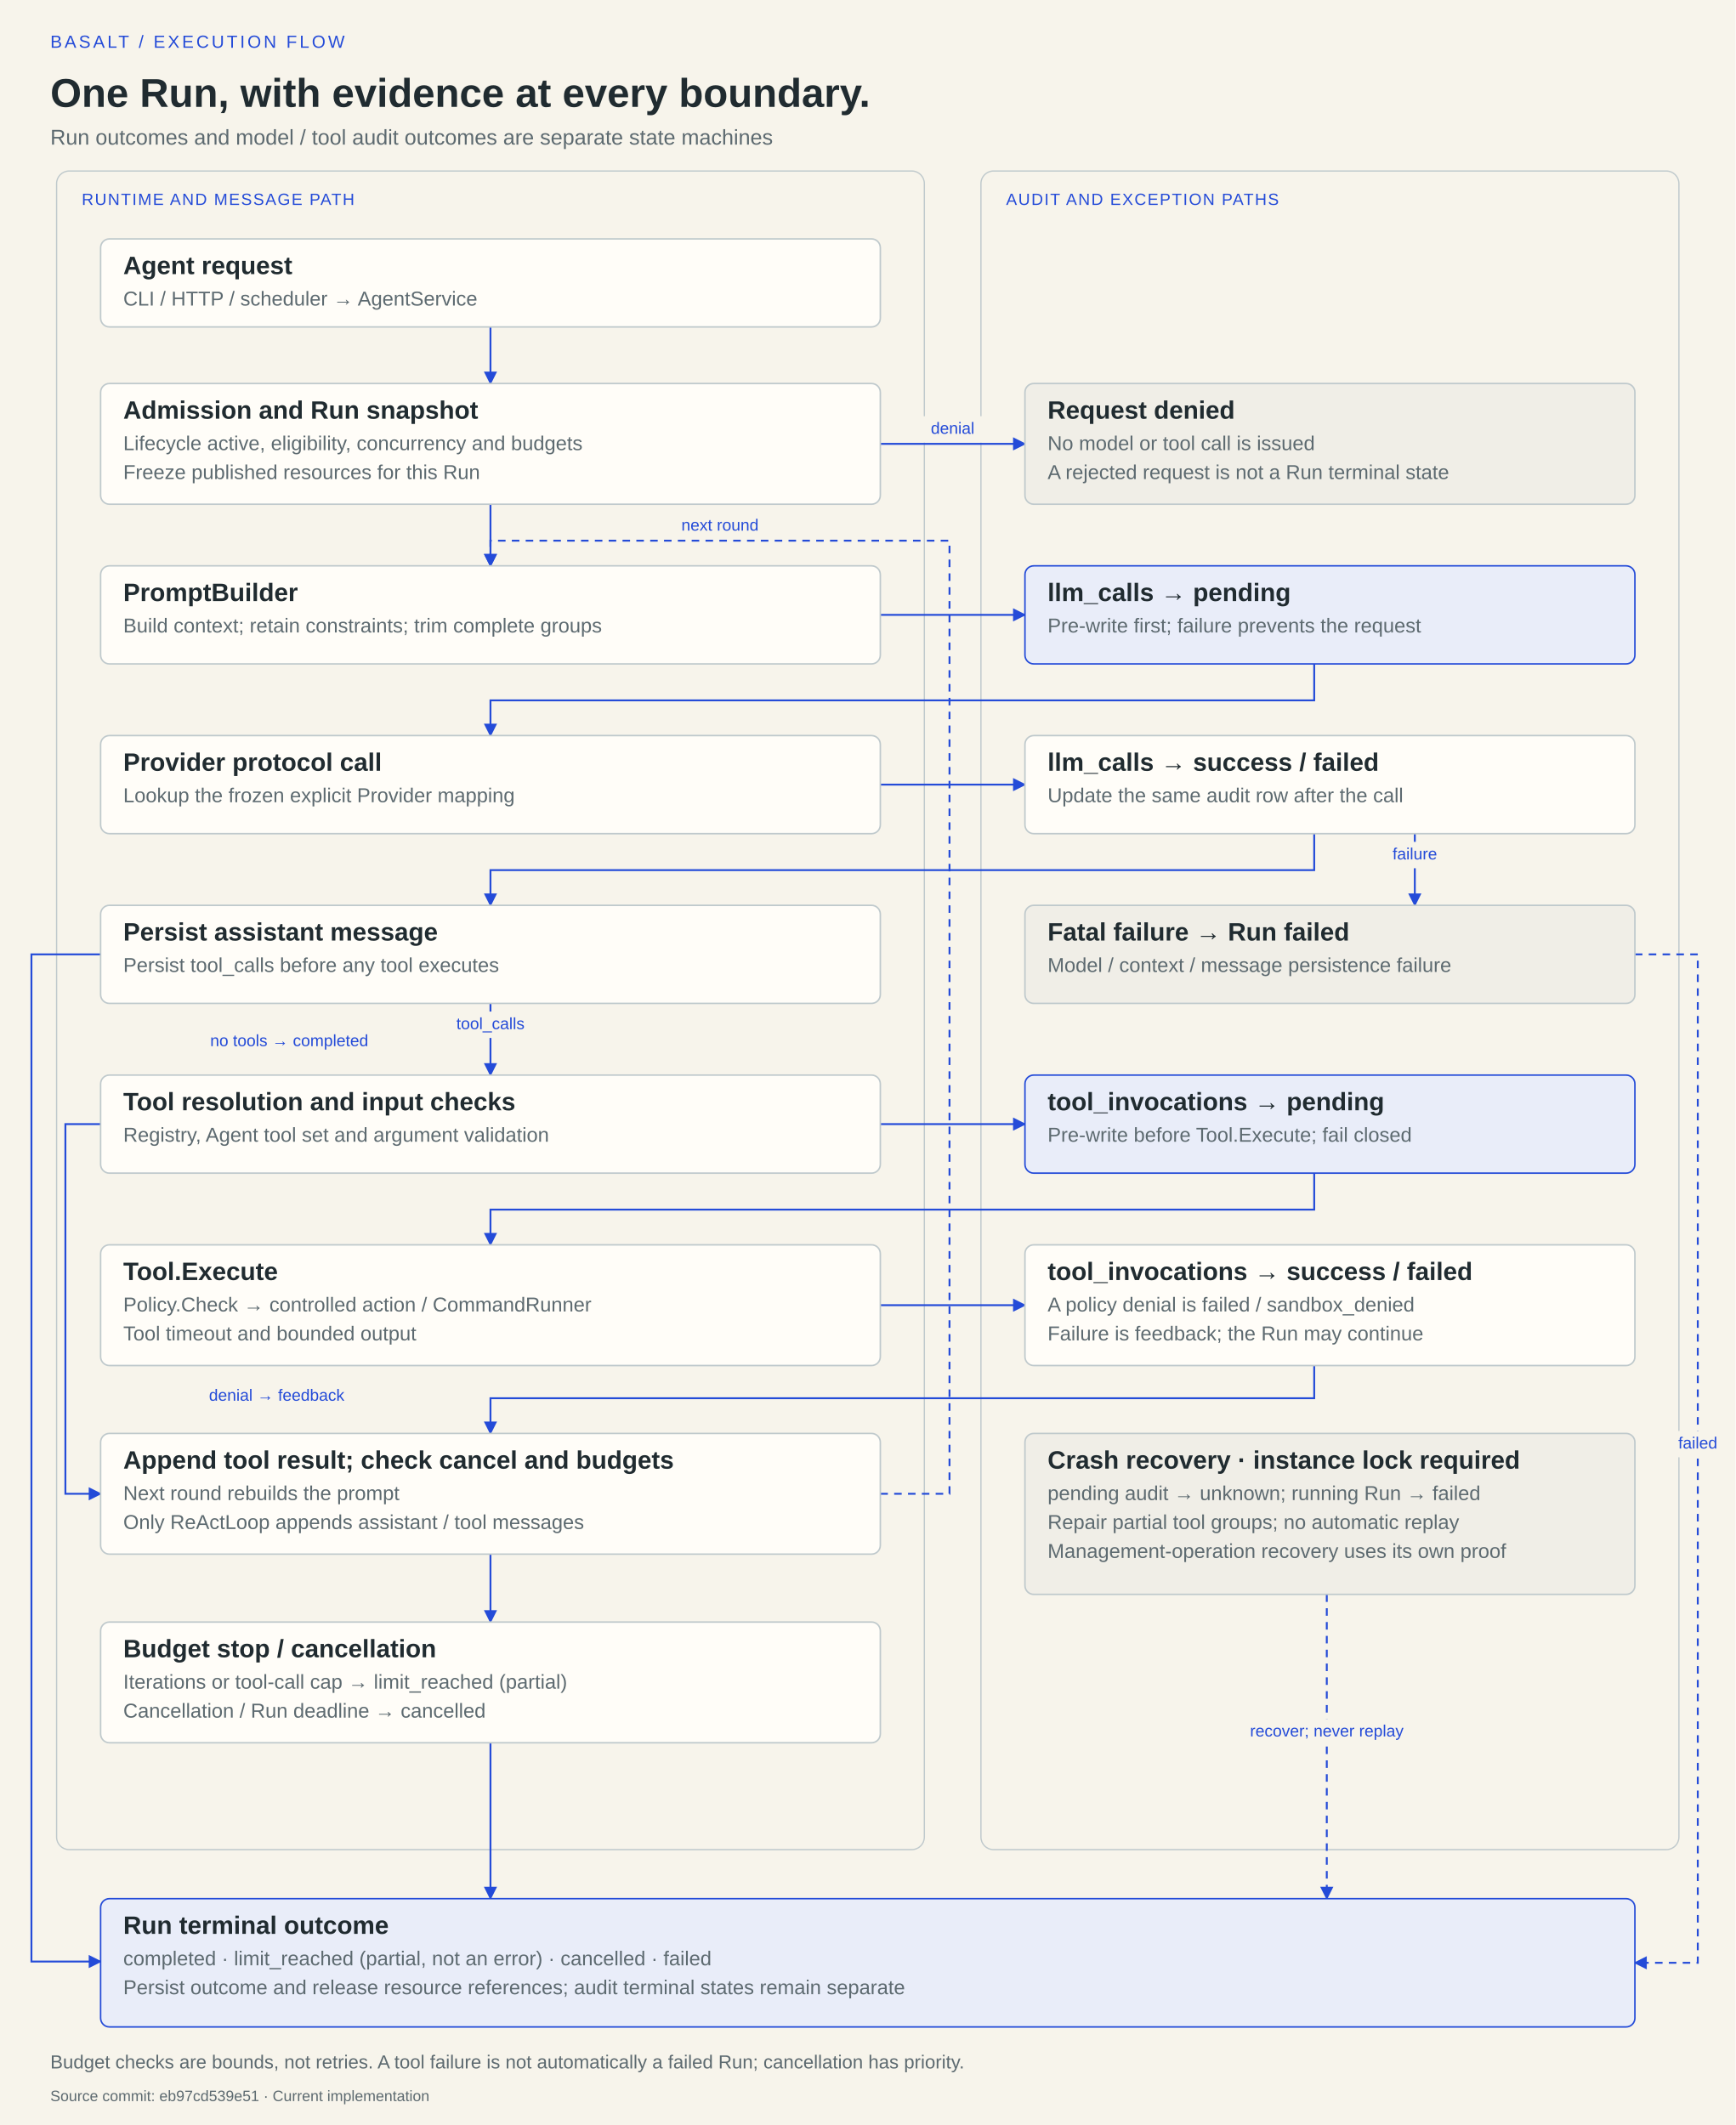
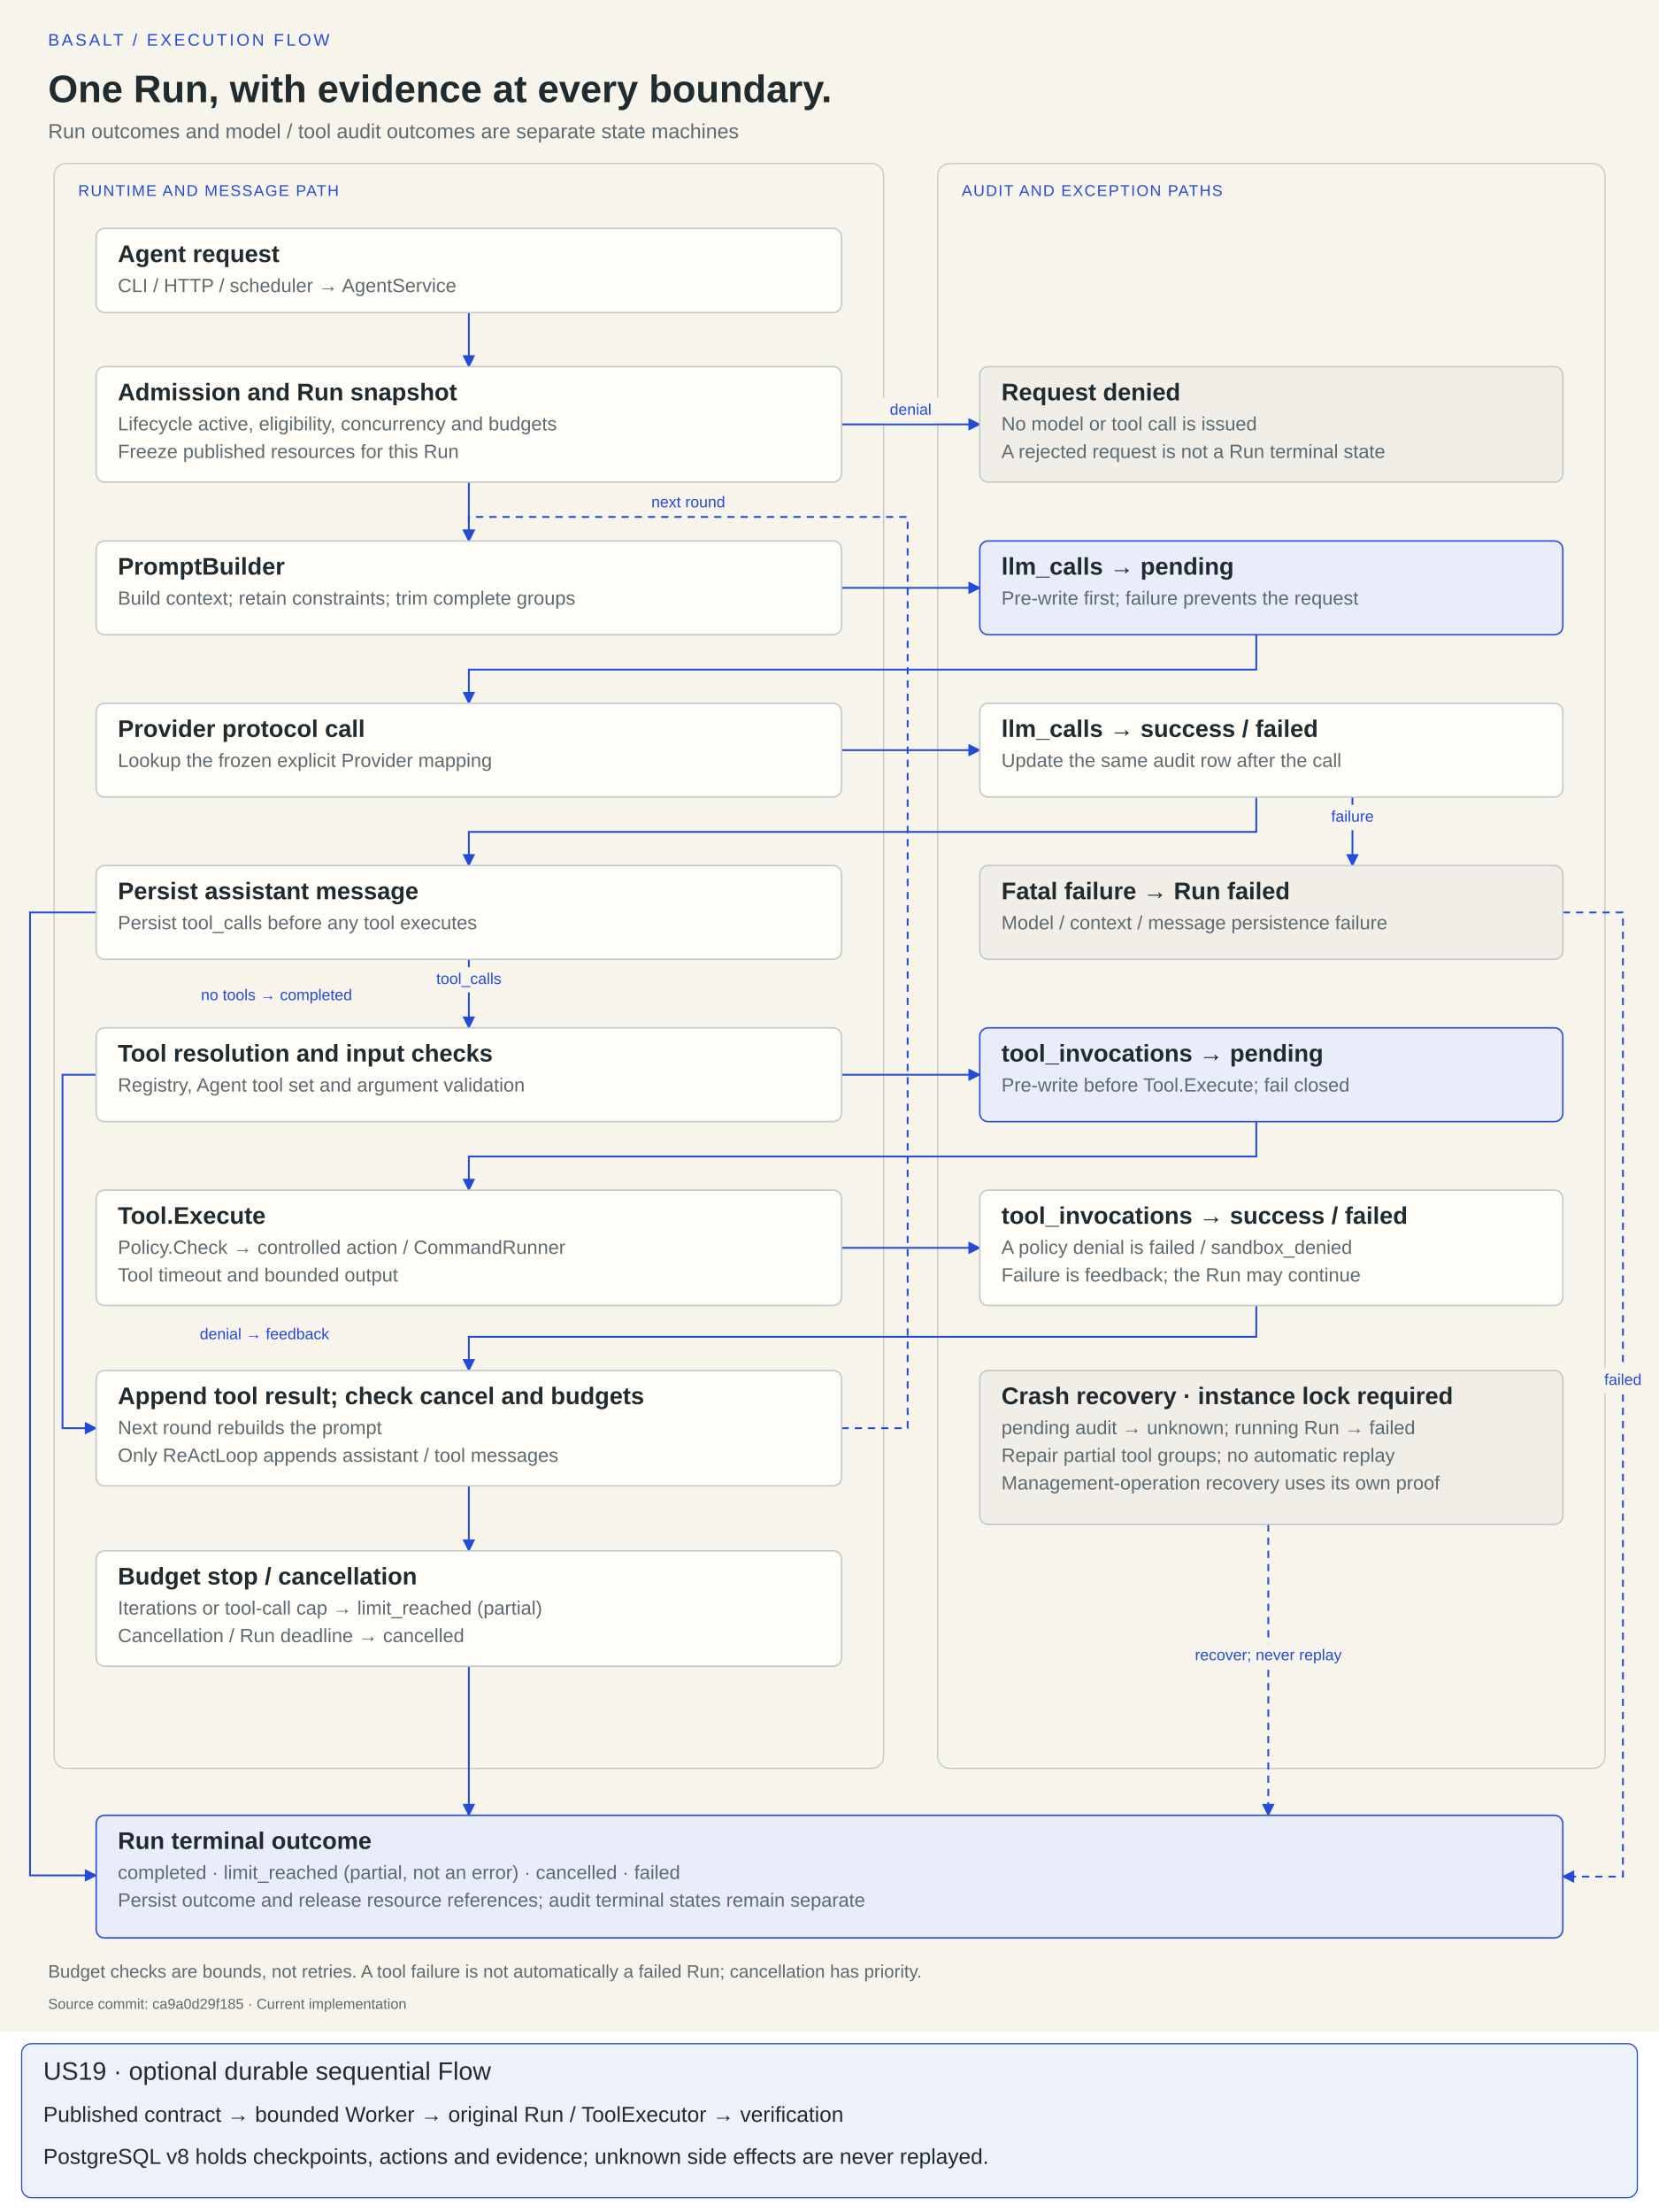
- <svg xmlns="http://www.w3.org/2000/svg" width="1380" height="1690" viewBox="0 0 1380 1690" role="img" aria-labelledby="diagram-title diagram-desc" data-diagram-id="execution-flow" data-source-commit="eb97cd539e51e2b3db15afcfcc1dfa295eaebe77">
+ <svg xmlns="http://www.w3.org/2000/svg" width="1380" height="1840" viewBox="0 0 1380 1840" role="img" aria-labelledby="diagram-title diagram-desc" data-diagram-id="execution-flow" data-source-commit="ca9a0d29f185a548b14b595e6068c52df1c3cdf4" data-working-tree-feature="US19">
  <defs>
    <marker id="arrow" viewBox="0 0 10 10" refX="9" refY="5" markerWidth="7" markerHeight="7" orient="auto-start-reverse">
      <path d="M0 0 L10 5 L0 10 Z" fill="#244bd8" />
    </marker>
  </defs>
  <rect width="1380" height="1690" fill="#f7f4eb" />
  <g font-family="Arial, Microsoft YaHei, sans-serif" fill="#202b30">
    <text x="40" y="38" font-size="14" letter-spacing="2" fill="#244bd8">BASALT / EXECUTION FLOW</text>
    <text x="40" y="85" font-size="32" font-weight="600">One Run, with evidence at every boundary.</text>
    <text x="40" y="115" font-size="17" fill="#5d6a70">Run outcomes and model / tool audit outcomes are separate state machines</text>
    <rect x="45" y="136" width="690" height="1335" rx="10" fill="none" stroke="#bfc9cc" />
    <rect x="780" y="136" width="555" height="1335" rx="10" fill="none" stroke="#bfc9cc" />
    <path d="M390,260 L390,305" fill="none" stroke="#244bd8" stroke-width="1.5" marker-end="url(#arrow)" />
    <path d="M700,353 L815,353" fill="none" stroke="#244bd8" stroke-width="1.5" marker-end="url(#arrow)" />
    <rect x="730" y="331" width="55" height="21" rx="3" fill="#f7f4eb" />
    <text x="757.5" y="345" text-anchor="middle" font-size="13" fill="#244bd8">denial</text>
    <path d="M390,401 L390,450" fill="none" stroke="#244bd8" stroke-width="1.5" marker-end="url(#arrow)" />
    <path d="M700,489 L815,489" fill="none" stroke="#244bd8" stroke-width="1.5" marker-end="url(#arrow)" />
    <path d="M1045,528 L1045,557 L390,557 L390,585" fill="none" stroke="#244bd8" stroke-width="1.5" marker-end="url(#arrow)" />
    <path d="M700,624 L815,624" fill="none" stroke="#244bd8" stroke-width="1.5" marker-end="url(#arrow)" />
    <path d="M1045,663 L1045,692 L390,692 L390,720" fill="none" stroke="#244bd8" stroke-width="1.5" marker-end="url(#arrow)" />
    <path d="M1125,663 L1125,720" fill="none" stroke="#244bd8" stroke-width="1.5" marker-end="url(#arrow)" />
    <rect x="1093.75" y="669.5" width="62.5" height="21" rx="3" fill="#f7f4eb" />
    <text x="1125" y="683.5" text-anchor="middle" font-size="13" fill="#244bd8">failure</text>
    <path d="M390,798 L390,855" fill="none" stroke="#244bd8" stroke-width="1.5" marker-end="url(#arrow)" />
    <rect x="347.5" y="804.5" width="85" height="21" rx="3" fill="#f7f4eb" />
    <text x="390" y="818.5" text-anchor="middle" font-size="13" fill="#244bd8">tool_calls</text>
    <path d="M80,759 L25,759 L25,1560 L80,1560" fill="none" stroke="#244bd8" stroke-width="1.5" marker-end="url(#arrow)" />
    <rect x="150" y="818" width="160" height="21" rx="3" fill="#f7f4eb" />
    <text x="230" y="832" text-anchor="middle" font-size="13" fill="#244bd8">no tools → completed</text>
    <path d="M700,894 L815,894" fill="none" stroke="#244bd8" stroke-width="1.5" marker-end="url(#arrow)" />
    <path d="M1045,933 L1045,962 L390,962 L390,990" fill="none" stroke="#244bd8" stroke-width="1.5" marker-end="url(#arrow)" />
    <path d="M700,1038 L815,1038" fill="none" stroke="#244bd8" stroke-width="1.5" marker-end="url(#arrow)" />
    <path d="M1045,1086 L1045,1112 L390,1112 L390,1140" fill="none" stroke="#244bd8" stroke-width="1.5" marker-end="url(#arrow)" />
    <path d="M80,894 L52,894 L52,1188 L80,1188" fill="none" stroke="#244bd8" stroke-width="1.5" marker-end="url(#arrow)" />
    <rect x="151.25" y="1100" width="137.5" height="21" rx="3" fill="#f7f4eb" />
    <text x="220" y="1114" text-anchor="middle" font-size="13" fill="#244bd8">denial → feedback</text>
    <path d="M700,1188 L755,1188 L755,430 L390,430 L390,450" fill="none" stroke="#244bd8" stroke-width="1.5" stroke-dasharray="6 5" marker-end="url(#arrow)" />
    <rect x="530" y="408" width="85" height="21" rx="3" fill="#f7f4eb" />
    <text x="572.5" y="422" text-anchor="middle" font-size="13" fill="#244bd8">next round</text>
    <path d="M390,1236 L390,1290" fill="none" stroke="#244bd8" stroke-width="1.5" marker-end="url(#arrow)" />
    <path d="M390,1386 L390,1510" fill="none" stroke="#244bd8" stroke-width="1.5" marker-end="url(#arrow)" />
    <path d="M1300,759 L1350,759 L1350,1561 L1300,1561" fill="none" stroke="#244bd8" stroke-width="1.5" stroke-dasharray="6 5" marker-end="url(#arrow)" />
    <rect x="1322.5" y="1138" width="55" height="21" rx="3" fill="#f7f4eb" />
    <text x="1350" y="1152" text-anchor="middle" font-size="13" fill="#244bd8">failed</text>
    <path d="M1055,1268 L1055,1510" fill="none" stroke="#244bd8" stroke-width="1.5" stroke-dasharray="6 5" marker-end="url(#arrow)" />
    <rect x="971.25" y="1367" width="167.5" height="21" rx="3" fill="#f7f4eb" />
    <text x="1055" y="1381" text-anchor="middle" font-size="13" fill="#244bd8">recover; never replay</text>
    <text x="65" y="163" font-size="13" letter-spacing="1" fill="#244bd8" stroke="#f7f4eb" stroke-width="5" paint-order="stroke">RUNTIME AND MESSAGE PATH</text>
    <text x="800" y="163" font-size="13" letter-spacing="1" fill="#244bd8" stroke="#f7f4eb" stroke-width="5" paint-order="stroke">AUDIT AND EXCEPTION PATHS</text>
    <g data-node-id="request">
      <rect x="80" y="190" width="620" height="70" rx="7" fill="#fffdf8" stroke="#bfc9cc" stroke-width="1.2" />
      <text x="98" y="218" font-size="20" font-weight="600">Agent request</text>
      <text x="98" y="243" font-size="16" fill="#5d6a70">CLI / HTTP / scheduler → AgentService</text>
    </g>
    <g data-node-id="admission">
      <rect x="80" y="305" width="620" height="96" rx="7" fill="#fffdf8" stroke="#bfc9cc" stroke-width="1.2" />
      <text x="98" y="333" font-size="20" font-weight="600">Admission and Run snapshot</text>
      <text x="98" y="358" font-size="16" fill="#5d6a70">Lifecycle active, eligibility, concurrency and budgets</text>
      <text x="98" y="381" font-size="16" fill="#5d6a70">Freeze published resources for this Run</text>
    </g>
    <g data-node-id="rejected">
      <rect x="815" y="305" width="485" height="96" rx="7" fill="#f0eee7" stroke="#bfc9cc" stroke-width="1.2" />
      <text x="833" y="333" font-size="20" font-weight="600">Request denied</text>
      <text x="833" y="358" font-size="16" fill="#5d6a70">No model or tool call is issued</text>
      <text x="833" y="381" font-size="16" fill="#5d6a70">A rejected request is not a Run terminal state</text>
    </g>
    <g data-node-id="prompt">
      <rect x="80" y="450" width="620" height="78" rx="7" fill="#fffdf8" stroke="#bfc9cc" stroke-width="1.2" />
      <text x="98" y="478" font-size="20" font-weight="600">PromptBuilder</text>
      <text x="98" y="503" font-size="16" fill="#5d6a70">Build context; retain constraints; trim complete groups</text>
    </g>
    <g data-node-id="model-pending">
      <rect x="815" y="450" width="485" height="78" rx="7" fill="#e9edf9" stroke="#244bd8" stroke-width="1.2" />
      <text x="833" y="478" font-size="20" font-weight="600">llm_calls → pending</text>
      <text x="833" y="503" font-size="16" fill="#5d6a70">Pre-write first; failure prevents the request</text>
    </g>
    <g data-node-id="provider">
      <rect x="80" y="585" width="620" height="78" rx="7" fill="#fffdf8" stroke="#bfc9cc" stroke-width="1.2" />
      <text x="98" y="613" font-size="20" font-weight="600">Provider protocol call</text>
      <text x="98" y="638" font-size="16" fill="#5d6a70">Lookup the frozen explicit Provider mapping</text>
    </g>
    <g data-node-id="model-terminal">
      <rect x="815" y="585" width="485" height="78" rx="7" fill="#fffdf8" stroke="#bfc9cc" stroke-width="1.2" />
      <text x="833" y="613" font-size="20" font-weight="600">llm_calls → success / failed</text>
      <text x="833" y="638" font-size="16" fill="#5d6a70">Update the same audit row after the call</text>
    </g>
    <g data-node-id="assistant">
      <rect x="80" y="720" width="620" height="78" rx="7" fill="#fffdf8" stroke="#bfc9cc" stroke-width="1.2" />
      <text x="98" y="748" font-size="20" font-weight="600">Persist assistant message</text>
      <text x="98" y="773" font-size="16" fill="#5d6a70">Persist tool_calls before any tool executes</text>
    </g>
    <g data-node-id="fatal">
      <rect x="815" y="720" width="485" height="78" rx="7" fill="#f0eee7" stroke="#bfc9cc" stroke-width="1.2" />
      <text x="833" y="748" font-size="20" font-weight="600">Fatal failure → Run failed</text>
      <text x="833" y="773" font-size="16" fill="#5d6a70">Model / context / message persistence failure</text>
    </g>
    <g data-node-id="tool-check">
      <rect x="80" y="855" width="620" height="78" rx="7" fill="#fffdf8" stroke="#bfc9cc" stroke-width="1.2" />
      <text x="98" y="883" font-size="20" font-weight="600">Tool resolution and input checks</text>
      <text x="98" y="908" font-size="16" fill="#5d6a70">Registry, Agent tool set and argument validation</text>
    </g>
    <g data-node-id="tool-pending">
      <rect x="815" y="855" width="485" height="78" rx="7" fill="#e9edf9" stroke="#244bd8" stroke-width="1.2" />
      <text x="833" y="883" font-size="20" font-weight="600">tool_invocations → pending</text>
      <text x="833" y="908" font-size="16" fill="#5d6a70">Pre-write before Tool.Execute; fail closed</text>
    </g>
    <g data-node-id="execute">
      <rect x="80" y="990" width="620" height="96" rx="7" fill="#fffdf8" stroke="#bfc9cc" stroke-width="1.2" />
      <text x="98" y="1018" font-size="20" font-weight="600">Tool.Execute</text>
      <text x="98" y="1043" font-size="16" fill="#5d6a70">Policy.Check → controlled action / CommandRunner</text>
      <text x="98" y="1066" font-size="16" fill="#5d6a70">Tool timeout and bounded output</text>
    </g>
    <g data-node-id="tool-terminal">
      <rect x="815" y="990" width="485" height="96" rx="7" fill="#fffdf8" stroke="#bfc9cc" stroke-width="1.2" />
      <text x="833" y="1018" font-size="20" font-weight="600">tool_invocations → success / failed</text>
      <text x="833" y="1043" font-size="16" fill="#5d6a70">A policy denial is failed / sandbox_denied</text>
      <text x="833" y="1066" font-size="16" fill="#5d6a70">Failure is feedback; the Run may continue</text>
    </g>
    <g data-node-id="result">
      <rect x="80" y="1140" width="620" height="96" rx="7" fill="#fffdf8" stroke="#bfc9cc" stroke-width="1.2" />
      <text x="98" y="1168" font-size="20" font-weight="600">Append tool result; check cancel and budgets</text>
      <text x="98" y="1193" font-size="16" fill="#5d6a70">Next round rebuilds the prompt</text>
      <text x="98" y="1216" font-size="16" fill="#5d6a70">Only ReActLoop appends assistant / tool messages</text>
    </g>
    <g data-node-id="recovery">
      <rect x="815" y="1140" width="485" height="128" rx="7" fill="#f0eee7" stroke="#bfc9cc" stroke-width="1.2" />
      <text x="833" y="1168" font-size="20" font-weight="600">Crash recovery · instance lock required</text>
      <text x="833" y="1193" font-size="16" fill="#5d6a70">pending audit → unknown; running Run → failed</text>
      <text x="833" y="1216" font-size="16" fill="#5d6a70">Repair partial tool groups; no automatic replay</text>
      <text x="833" y="1239" font-size="16" fill="#5d6a70">Management-operation recovery uses its own proof</text>
    </g>
    <g data-node-id="budget">
      <rect x="80" y="1290" width="620" height="96" rx="7" fill="#fffdf8" stroke="#bfc9cc" stroke-width="1.2" />
      <text x="98" y="1318" font-size="20" font-weight="600">Budget stop / cancellation</text>
      <text x="98" y="1343" font-size="16" fill="#5d6a70">Iterations or tool-call cap → limit_reached (partial)</text>
      <text x="98" y="1366" font-size="16" fill="#5d6a70">Cancellation / Run deadline → cancelled</text>
    </g>
    <g data-node-id="outcome">
      <rect x="80" y="1510" width="1220" height="102" rx="7" fill="#e9edf9" stroke="#244bd8" stroke-width="1.2" />
      <text x="98" y="1538" font-size="20" font-weight="600">Run terminal outcome</text>
      <text x="98" y="1563" font-size="16" fill="#5d6a70">completed  ·  limit_reached (partial, not an error)  ·  cancelled  ·  failed</text>
      <text x="98" y="1586" font-size="16" fill="#5d6a70">Persist outcome and release resource references; audit terminal states remain separate</text>
    </g>
    <text x="40" y="1645" font-size="15" fill="#5d6a70">Budget checks are bounds, not retries. A tool failure is not automatically a failed Run; cancellation has priority.</text>
-     <text x="40" y="1671" font-size="12" fill="#5d6a70">Source commit: eb97cd539e51 · Current implementation</text>
+     <text x="40" y="1671" font-size="12" fill="#5d6a70">Source commit: ca9a0d29f185 · Current implementation</text>
+   </g>
+   <g id="us19-flow" font-family="Arial, Microsoft YaHei, sans-serif">
+     <rect x="18" y="1700" width="1344" height="128" rx="8" fill="#eef1fb" stroke="#244bd8" />
+     <text x="36" y="1730" font-size="21" fill="#202b30">US19 · optional durable sequential Flow</text>
+     <text x="36" y="1765" font-size="18" fill="#202b30">Published contract → bounded Worker → original Run / ToolExecutor → verification</text>
+     <text x="36" y="1800" font-size="18" fill="#202b30">PostgreSQL v8 holds checkpoints, actions and evidence; unknown side effects are never replayed.</text>
  </g>
</svg>
